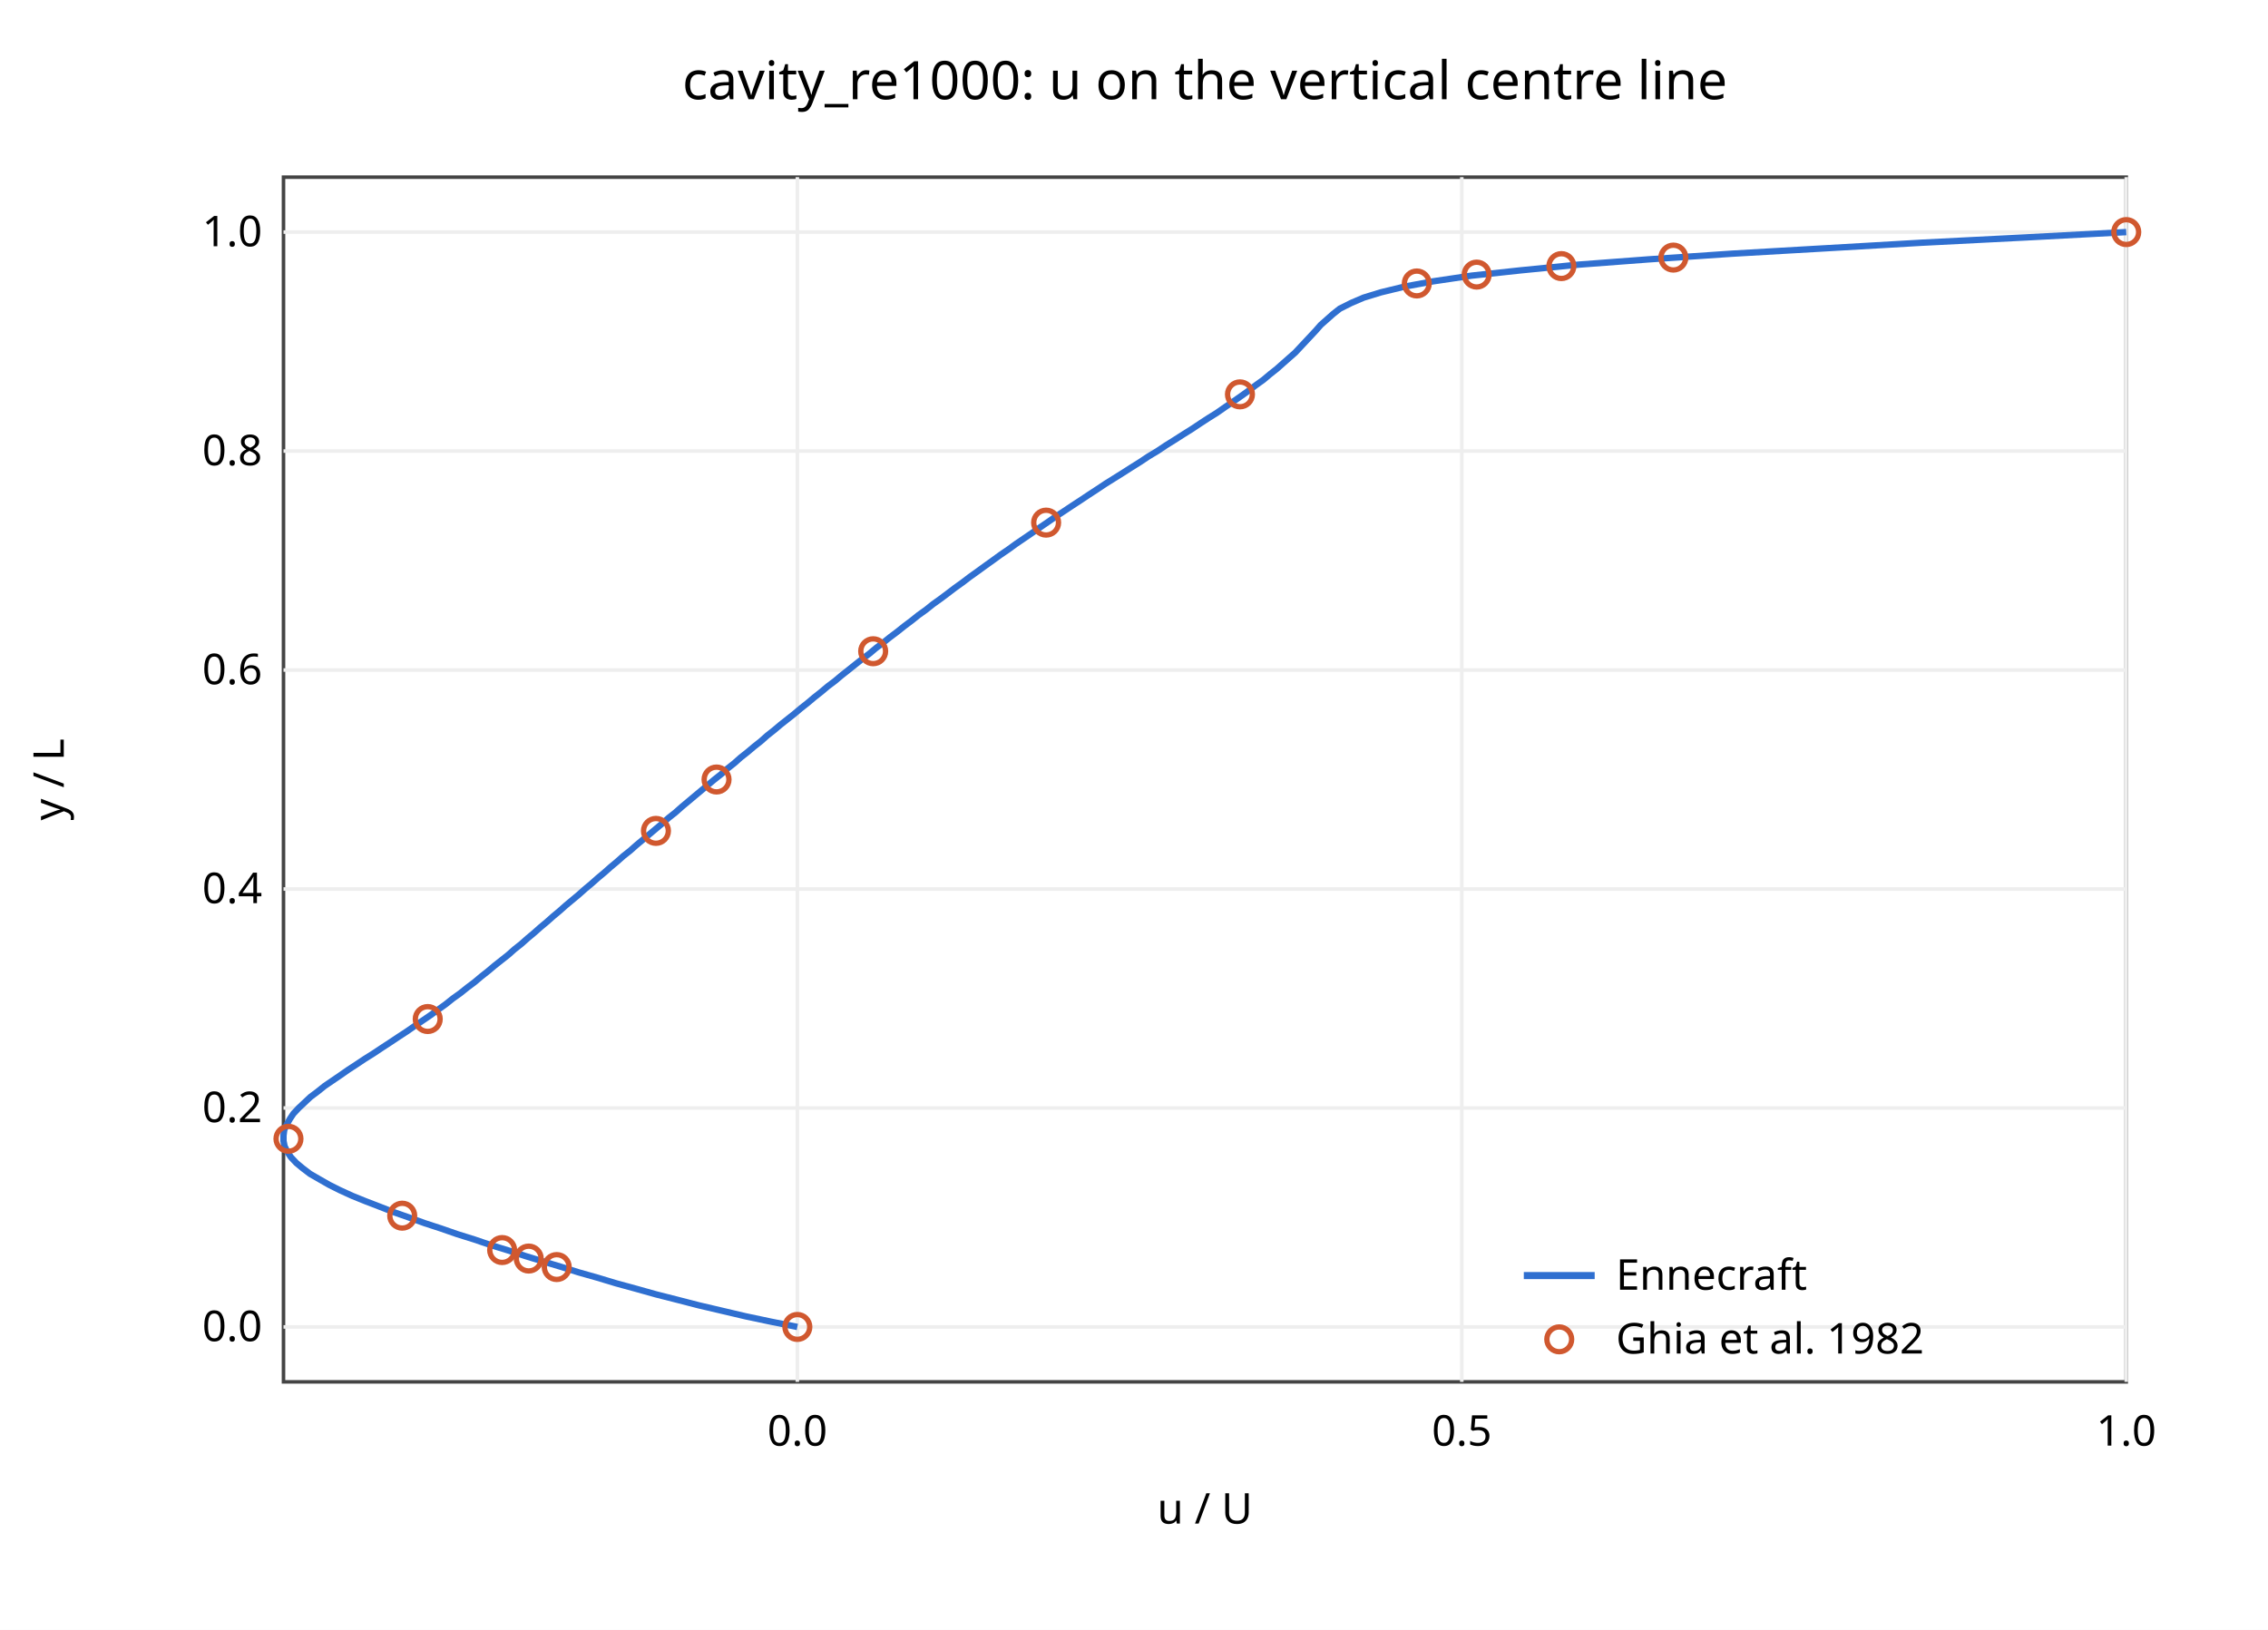
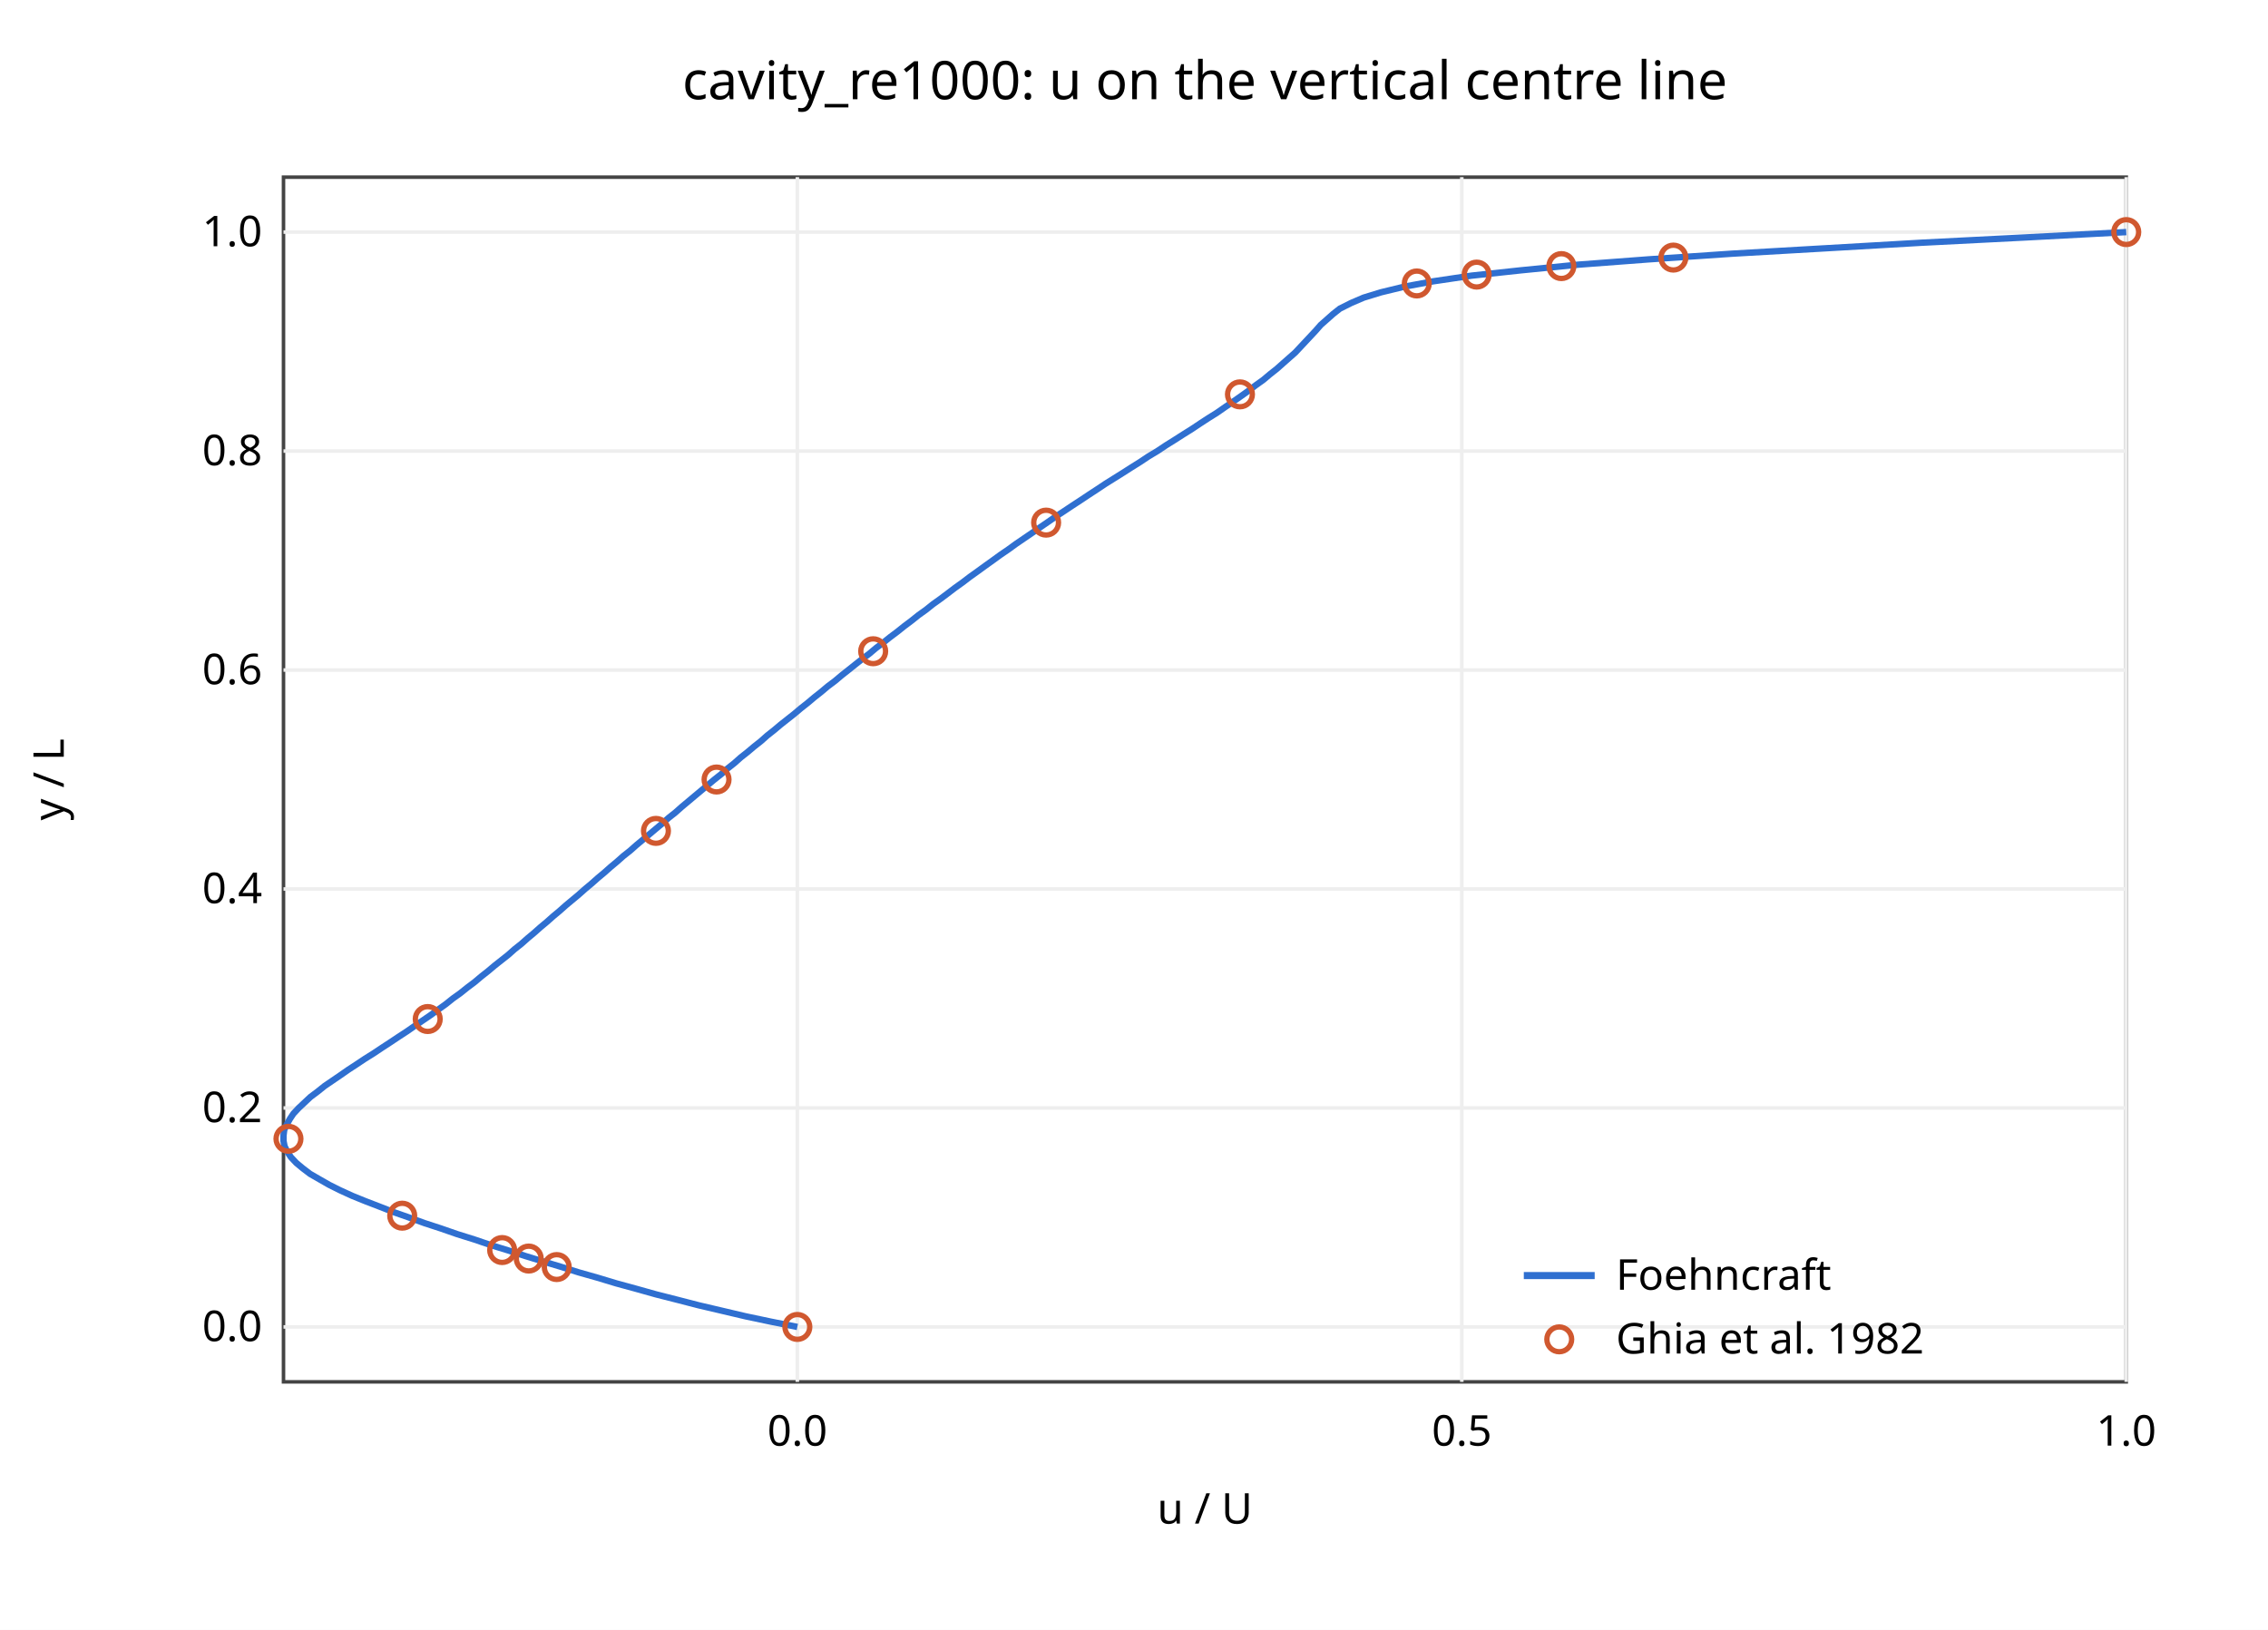
<svg xmlns="http://www.w3.org/2000/svg" width="640" height="460" viewBox="0 0 640 460" font-family="sans-serif" font-size="12">
  <rect width="640" height="460" fill="#fff" />
  <text x="340" y="28" text-anchor="middle" font-size="15">cavity_re1000: u on the vertical centre line</text>
  <rect x="80" y="50" width="520" height="340" fill="none" stroke="#444" />
  <text x="340" y="430" text-anchor="middle">u / U</text>
  <text x="18" y="220" text-anchor="middle" transform="rotate(-90 18 220)">y / L</text>
  <line x1="225.0" x2="225.0" y1="50" y2="390" stroke="#eee" />
  <text x="225.0" y="408" text-anchor="middle">0.0</text>
  <line x1="412.5" x2="412.5" y1="50" y2="390" stroke="#eee" />
  <text x="412.5" y="408" text-anchor="middle">0.5</text>
  <line x1="600.0" x2="600.0" y1="50" y2="390" stroke="#eee" />
  <text x="600.0" y="408" text-anchor="middle">1.0</text>
  <line x1="80" x2="600" y1="374.5" y2="374.5" stroke="#eee" />
  <text x="74" y="378.5" text-anchor="end">0.0</text>
  <line x1="80" x2="600" y1="312.7" y2="312.7" stroke="#eee" />
  <text x="74" y="316.7" text-anchor="end">0.2</text>
  <line x1="80" x2="600" y1="250.9" y2="250.9" stroke="#eee" />
  <text x="74" y="254.9" text-anchor="end">0.4</text>
  <line x1="80" x2="600" y1="189.1" y2="189.1" stroke="#eee" />
  <text x="74" y="193.1" text-anchor="end">0.6</text>
  <line x1="80" x2="600" y1="127.3" y2="127.3" stroke="#eee" />
  <text x="74" y="131.3" text-anchor="end">0.8</text>
  <line x1="80" x2="600" y1="65.5" y2="65.5" stroke="#eee" />
  <text x="74" y="69.5" text-anchor="end">1.0</text>
  <polyline points="225.0,374.5 217.5,373.0 210.4,371.5 203.6,369.9 197.2,368.4 191.0,366.8 185.1,365.3 179.4,363.7 173.9,362.2 168.6,360.6 163.3,359.1 158.2,357.5 153.2,356.0 148.3,354.5 143.4,352.9 138.5,351.4 133.8,349.8 129.0,348.3 124.4,346.7 119.8,345.2 115.4,343.6 111.1,342.1 107.0,340.5 103.1,339.0 99.4,337.5 95.9,335.9 92.9,334.4 90.1,332.8 87.5,331.3 85.4,329.7 83.6,328.2 82.1,326.6 81.1,325.1 80.3,323.5 80.0,322.0 80.0,320.5 80.2,318.9 80.9,317.4 81.8,315.8 82.8,314.3 84.3,312.7 85.9,311.2 87.6,309.6 89.6,308.1 91.6,306.5 93.8,305.0 96.0,303.5 98.3,301.9 100.6,300.4 103.0,298.8 105.4,297.3 107.8,295.7 110.1,294.2 112.5,292.6 114.8,291.1 117.1,289.5 119.3,288.0 121.5,286.5 123.7,284.9 125.8,283.4 127.8,281.8 129.9,280.3 131.9,278.7 133.9,277.2 135.8,275.6 137.7,274.1 139.6,272.5 141.5,271.0 143.4,269.5 145.2,267.9 147.1,266.4 148.9,264.8 150.7,263.3 152.5,261.7 154.3,260.2 156.1,258.6 157.9,257.1 159.7,255.5 161.5,254.0 163.3,252.5 165.1,250.9 166.9,249.4 168.7,247.8 170.5,246.3 172.3,244.7 174.1,243.2 175.9,241.6 177.8,240.1 179.6,238.5 181.4,237.0 183.2,235.5 185.1,233.9 186.9,232.4 188.7,230.8 190.6,229.3 192.4,227.7 194.2,226.2 196.1,224.6 197.9,223.1 199.8,221.5 201.6,220.0 203.5,218.5 205.3,216.9 207.2,215.4 209.0,213.8 210.9,212.3 212.8,210.7 214.7,209.2 216.5,207.6 218.4,206.1 220.3,204.5 222.2,203.0 224.1,201.5 226.0,199.9 227.9,198.4 229.8,196.8 231.7,195.3 233.6,193.7 235.6,192.2 237.5,190.6 239.4,189.1 241.4,187.5 243.3,186.0 245.3,184.5 247.2,182.9 249.2,181.4 251.2,179.8 253.2,178.3 255.2,176.7 257.2,175.2 259.2,173.6 261.3,172.1 263.3,170.5 265.4,169.0 267.4,167.5 269.5,165.9 271.6,164.4 273.7,162.8 275.8,161.3 278.0,159.7 280.1,158.2 282.3,156.6 284.5,155.1 286.7,153.5 288.9,152.0 291.1,150.5 293.4,148.9 295.6,147.4 297.9,145.8 300.2,144.3 302.6,142.7 304.9,141.2 307.3,139.6 309.6,138.1 312.0,136.5 314.4,135.0 316.8,133.5 319.3,131.9 321.7,130.4 324.1,128.8 326.6,127.3 329.0,125.7 331.4,124.2 333.9,122.6 336.3,121.1 338.7,119.5 341.0,118.0 343.4,116.5 345.7,114.9 347.9,113.4 350.2,111.8 352.3,110.3 354.4,108.7 356.5,107.2 358.4,105.6 360.3,104.1 362.1,102.5 363.8,101.0 365.5,99.5 367.0,97.9 368.4,96.4 369.9,94.8 371.3,93.3 372.7,91.7 374.4,90.2 376.2,88.6 378.1,87.1 381.3,85.5 384.8,84.0 389.7,82.5 396.3,80.9 404.4,79.4 415.2,77.8 429.1,76.3 445.3,74.7 465.2,73.2 488.7,71.6 514.7,70.1 542.3,68.5 571.8,67.0 600.0,65.5" fill="none" stroke="#2f6fd0" stroke-width="1.8" />
  <line x1="430" x2="450" y1="360" y2="360" stroke="#2f6fd0" stroke-width="2" />
-   <text x="456" y="364">Ennecraft</text>
+   <text x="456" y="364">Foehncraft</text>
  <circle cx="600.0" cy="65.5" r="3.5" fill="none" stroke="#d0582f" stroke-width="1.5" />
  <circle cx="472.2" cy="72.7" r="3.5" fill="none" stroke="#d0582f" stroke-width="1.5" />
  <circle cx="440.6" cy="75.1" r="3.5" fill="none" stroke="#d0582f" stroke-width="1.5" />
  <circle cx="416.7" cy="77.5" r="3.5" fill="none" stroke="#d0582f" stroke-width="1.5" />
  <circle cx="399.8" cy="80.0" r="3.5" fill="none" stroke="#d0582f" stroke-width="1.5" />
  <circle cx="349.9" cy="111.3" r="3.5" fill="none" stroke="#d0582f" stroke-width="1.5" />
  <circle cx="295.2" cy="147.5" r="3.5" fill="none" stroke="#d0582f" stroke-width="1.5" />
  <circle cx="246.4" cy="183.8" r="3.5" fill="none" stroke="#d0582f" stroke-width="1.5" />
  <circle cx="202.2" cy="220.0" r="3.5" fill="none" stroke="#d0582f" stroke-width="1.5" />
  <circle cx="185.1" cy="234.5" r="3.5" fill="none" stroke="#d0582f" stroke-width="1.5" />
  <circle cx="120.7" cy="287.6" r="3.5" fill="none" stroke="#d0582f" stroke-width="1.5" />
  <circle cx="81.4" cy="321.4" r="3.5" fill="none" stroke="#d0582f" stroke-width="1.5" />
  <circle cx="113.5" cy="343.1" r="3.5" fill="none" stroke="#d0582f" stroke-width="1.5" />
  <circle cx="141.7" cy="352.8" r="3.5" fill="none" stroke="#d0582f" stroke-width="1.5" />
  <circle cx="149.2" cy="355.2" r="3.5" fill="none" stroke="#d0582f" stroke-width="1.5" />
  <circle cx="157.1" cy="357.6" r="3.5" fill="none" stroke="#d0582f" stroke-width="1.5" />
  <circle cx="225.0" cy="374.5" r="3.5" fill="none" stroke="#d0582f" stroke-width="1.5" />
  <circle cx="440" cy="378" r="3.5" fill="none" stroke="#d0582f" stroke-width="1.5" />
  <text x="456" y="382">Ghia et al. 1982</text>
</svg>
